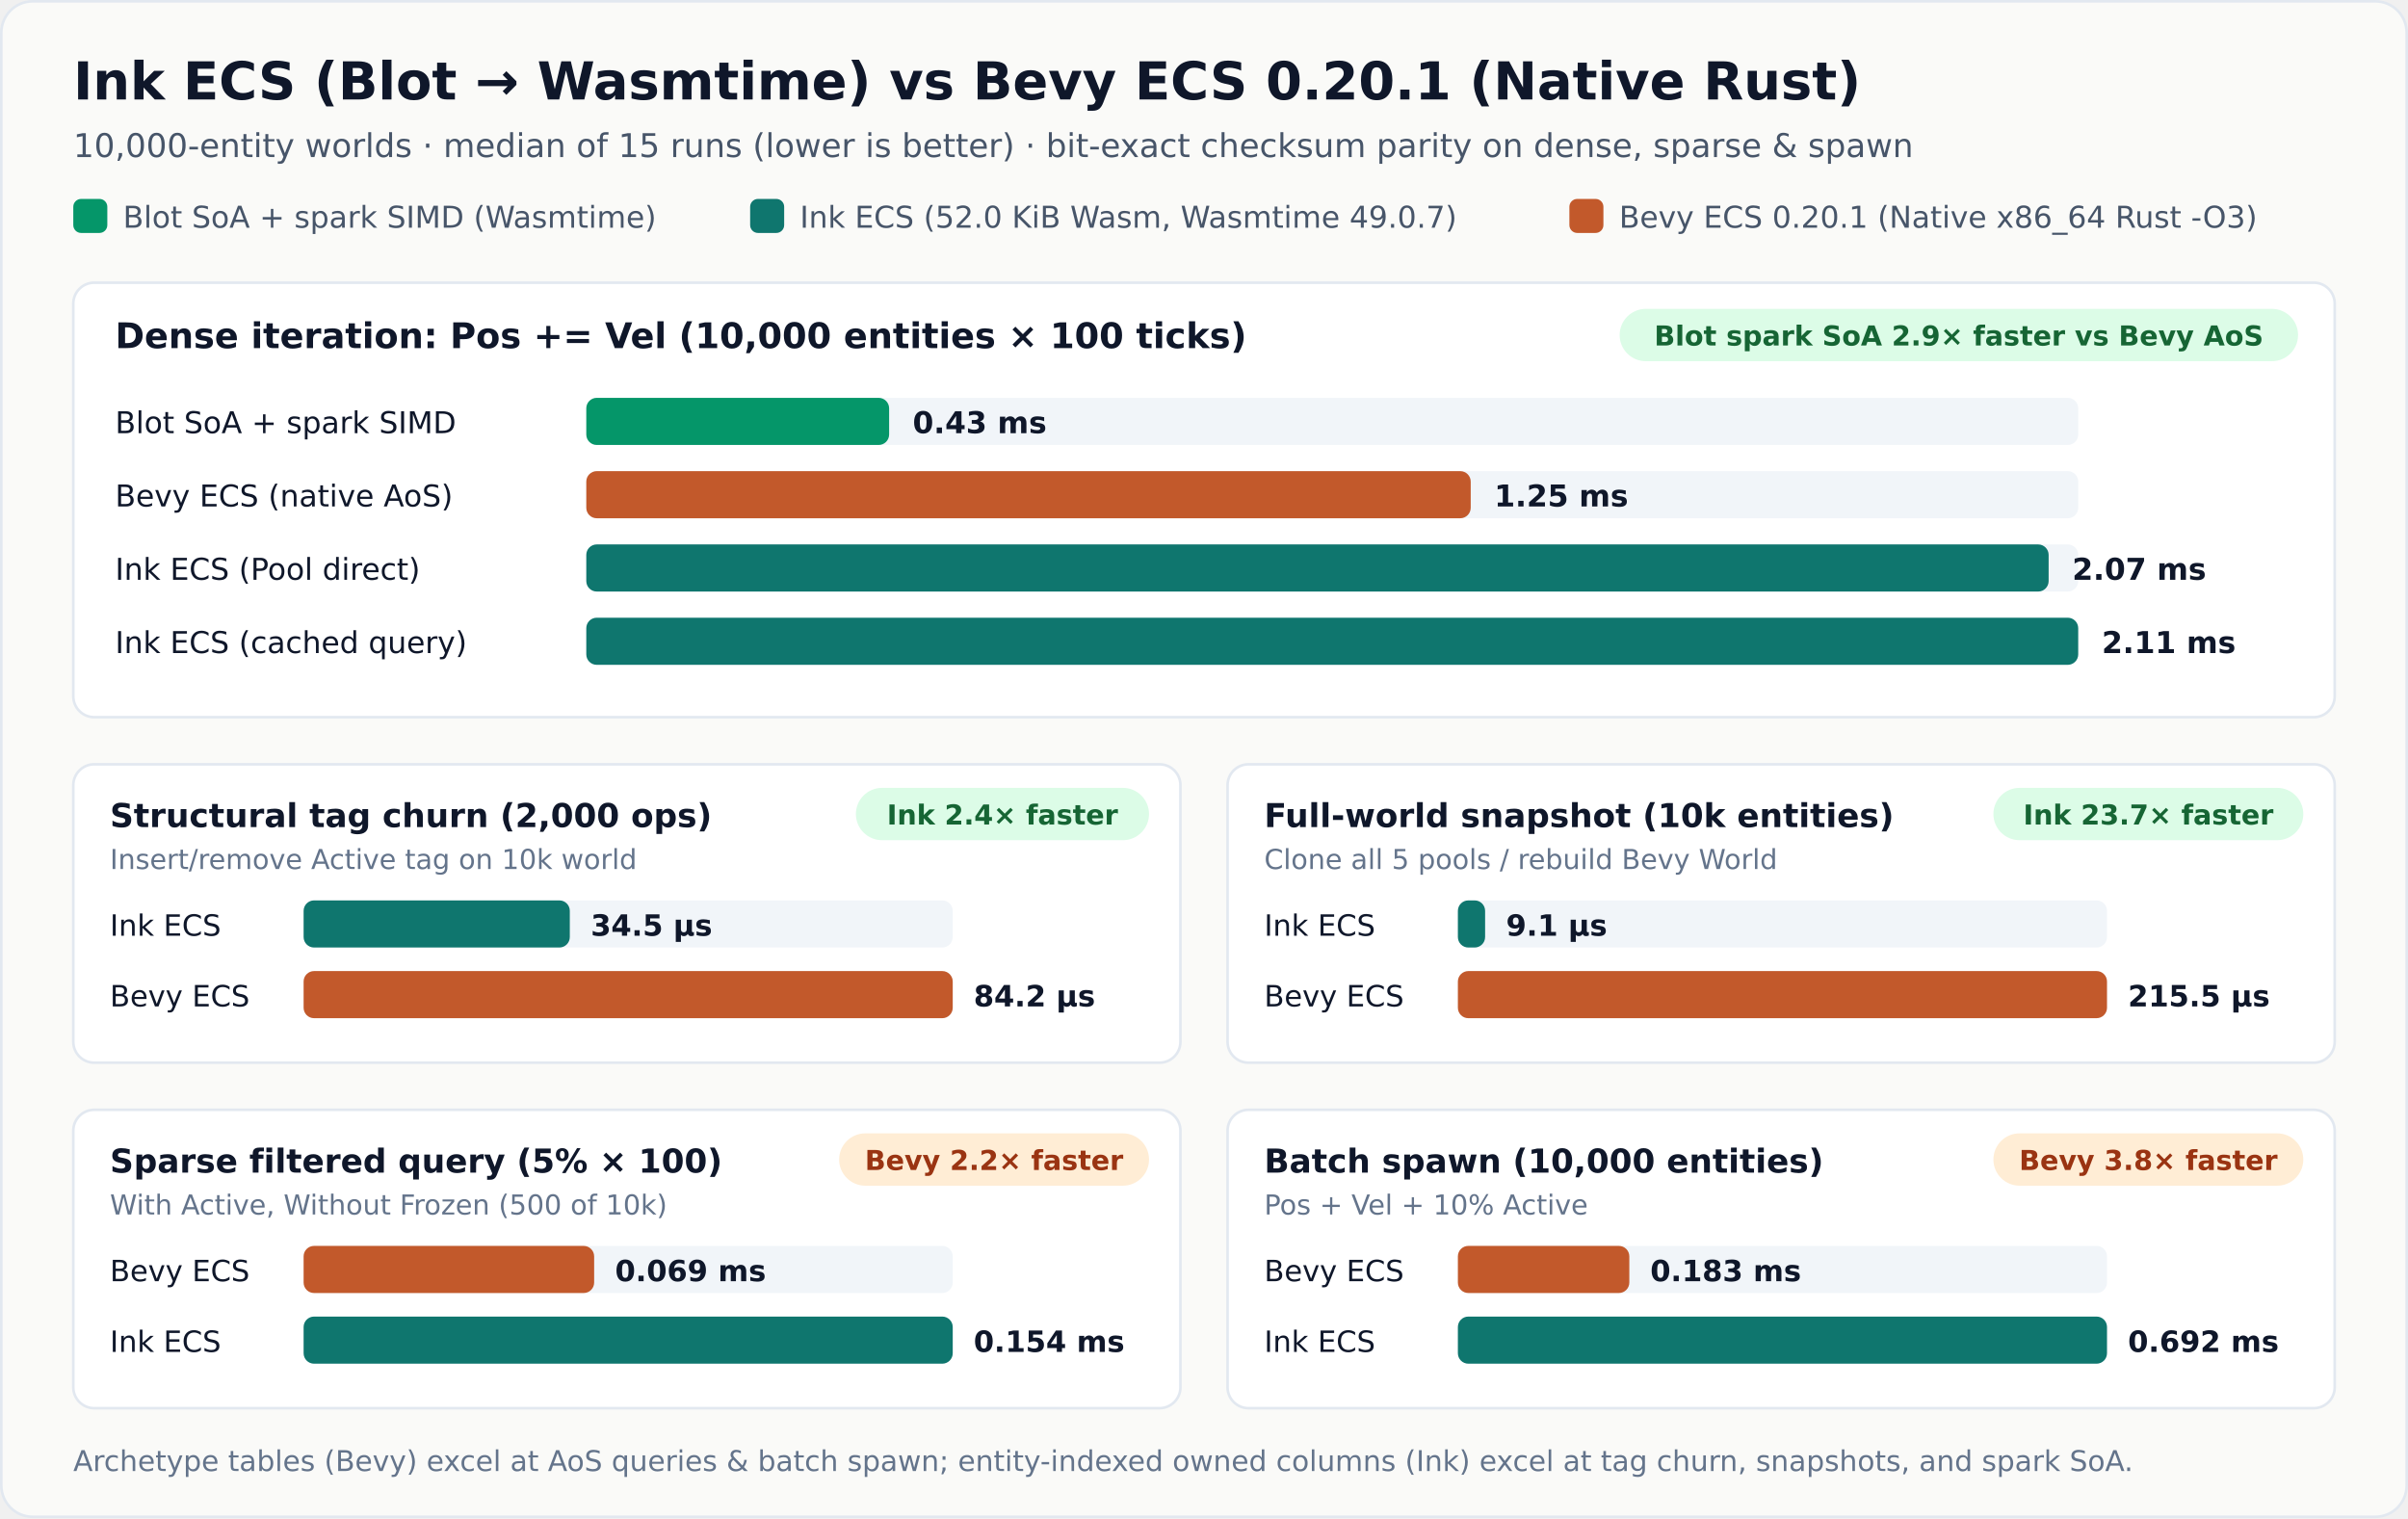
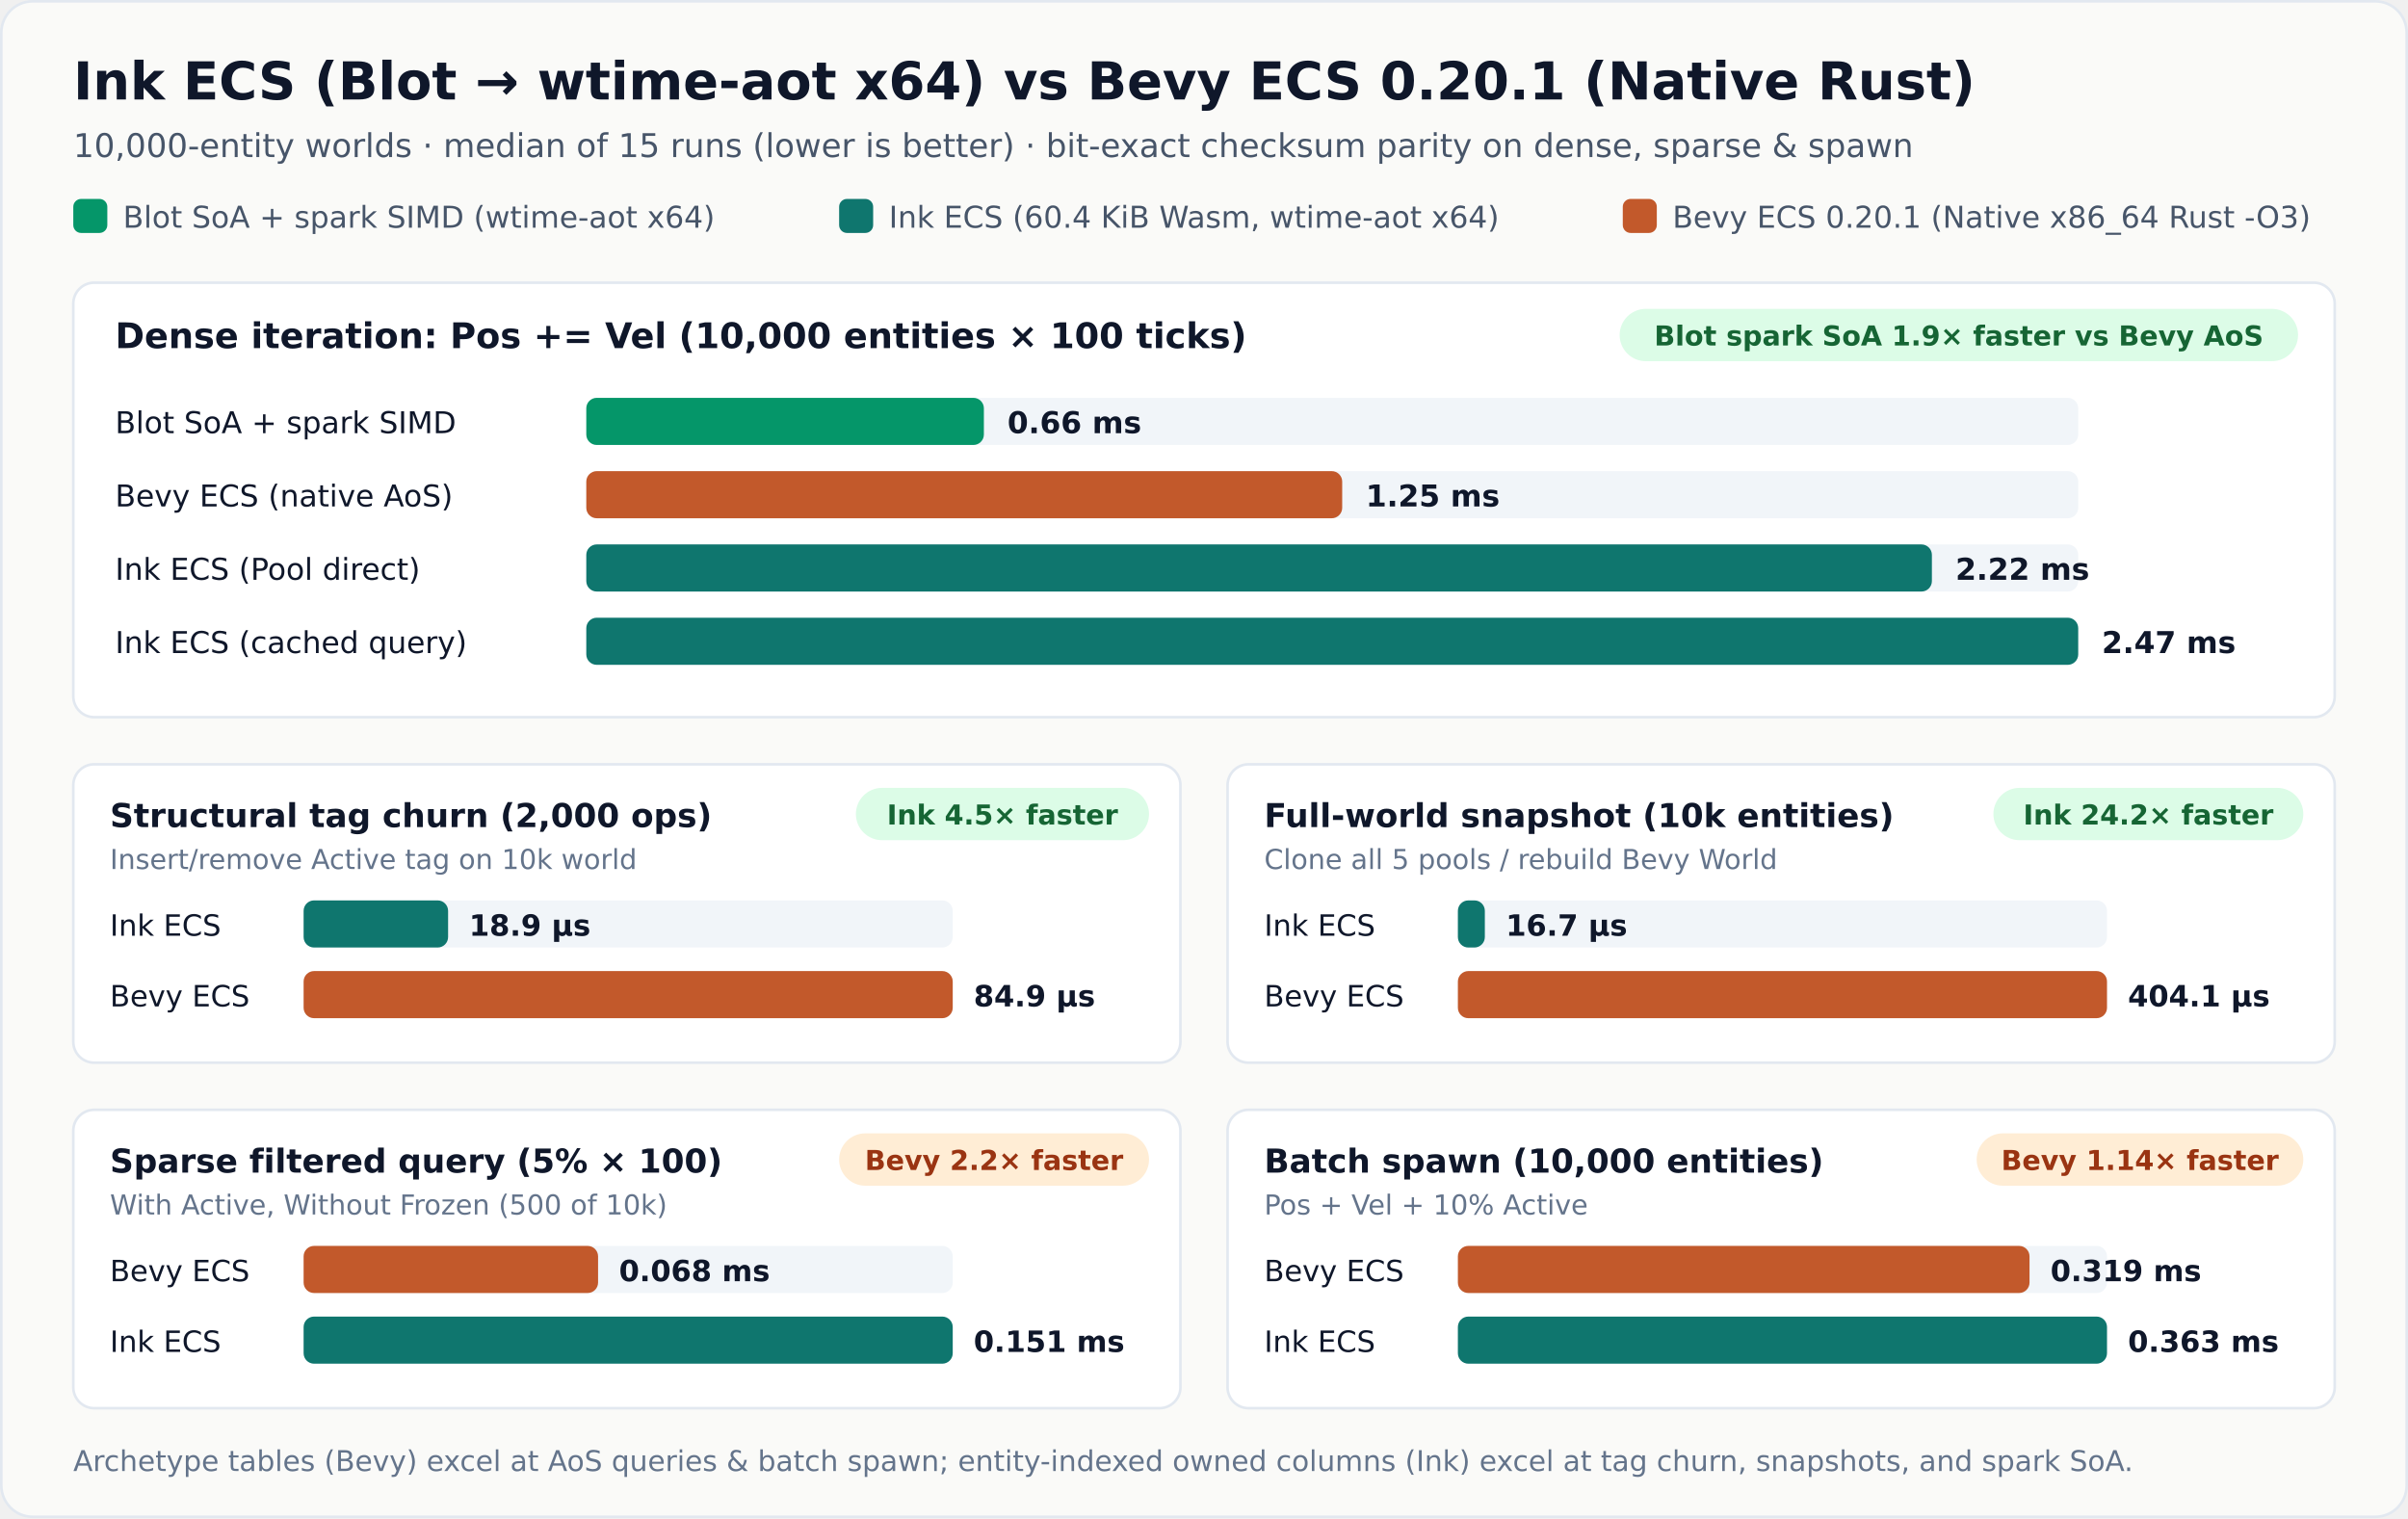
<svg xmlns="http://www.w3.org/2000/svg" width="920" height="580" viewBox="0 0 920 580" role="img" aria-label="Ink ECS vs Bevy ECS 0.20.1 performance comparison">
  <rect x="0.5" y="0.5" width="919" height="579" rx="12" fill="#fafaf8" stroke="#e2e8f0" />
-   <text x="28.0" y="38.0" font-family="'DejaVu Sans', system-ui, -apple-system, 'Segoe UI', Helvetica, Arial, sans-serif" font-size="20" font-weight="700" fill="#0f172a" text-anchor="start">Ink ECS (Blot → Wasmtime) vs Bevy ECS 0.20.1 (Native Rust)</text>
+   <text x="28.0" y="38.0" font-family="'DejaVu Sans', system-ui, -apple-system, 'Segoe UI', Helvetica, Arial, sans-serif" font-size="20" font-weight="700" fill="#0f172a" text-anchor="start">Ink ECS (Blot → wtime-aot x64) vs Bevy ECS 0.20.1 (Native Rust)</text>
  <text x="28.0" y="60.0" font-family="'DejaVu Sans', system-ui, -apple-system, 'Segoe UI', Helvetica, Arial, sans-serif" font-size="12.5" font-weight="400" fill="#475569" text-anchor="start">10,000-entity worlds · median of 15 runs (lower is better) · bit-exact checksum parity on dense, sparse &amp; spawn</text>
  <rect x="28.0" y="76.0" width="13" height="13" rx="3" fill="#059669" />
-   <text x="47.0" y="87.0" font-family="'DejaVu Sans', system-ui, -apple-system, 'Segoe UI', Helvetica, Arial, sans-serif" font-size="11.5" font-weight="500" fill="#475569">Blot SoA + spark SIMD (Wasmtime)</text>
-   <rect x="286.6" y="76.0" width="13" height="13" rx="3" fill="#0f766e" />
-   <text x="305.6" y="87.0" font-family="'DejaVu Sans', system-ui, -apple-system, 'Segoe UI', Helvetica, Arial, sans-serif" font-size="11.5" font-weight="500" fill="#475569">Ink ECS (52.0 KiB Wasm, Wasmtime 49.0.7)</text>
-   <rect x="599.6" y="76.0" width="13" height="13" rx="3" fill="#c2592b" />
-   <text x="618.6" y="87.0" font-family="'DejaVu Sans', system-ui, -apple-system, 'Segoe UI', Helvetica, Arial, sans-serif" font-size="11.5" font-weight="500" fill="#475569">Bevy ECS 0.20.1 (Native x86_64 Rust -O3)</text>
+   <text x="47.0" y="87.0" font-family="'DejaVu Sans', system-ui, -apple-system, 'Segoe UI', Helvetica, Arial, sans-serif" font-size="11.5" font-weight="500" fill="#475569">Blot SoA + spark SIMD (wtime-aot x64)</text>
+   <rect x="320.6" y="76.0" width="13" height="13" rx="3" fill="#0f766e" />
+   <text x="339.6" y="87.0" font-family="'DejaVu Sans', system-ui, -apple-system, 'Segoe UI', Helvetica, Arial, sans-serif" font-size="11.5" font-weight="500" fill="#475569">Ink ECS (60.4 KiB Wasm, wtime-aot x64)</text>
+   <rect x="620.0" y="76.0" width="13" height="13" rx="3" fill="#c2592b" />
+   <text x="639.0" y="87.0" font-family="'DejaVu Sans', system-ui, -apple-system, 'Segoe UI', Helvetica, Arial, sans-serif" font-size="11.5" font-weight="500" fill="#475569">Bevy ECS 0.20.1 (Native x86_64 Rust -O3)</text>
  <rect x="28" y="108" width="864" height="166" rx="8" fill="#ffffff" stroke="#e2e8f0" />
  <text x="44.0" y="133.0" font-family="'DejaVu Sans', system-ui, -apple-system, 'Segoe UI', Helvetica, Arial, sans-serif" font-size="13.5" font-weight="700" fill="#0f172a" text-anchor="start">Dense iteration: Pos += Vel (10,000 entities × 100 ticks)</text>
  <rect x="618.8" y="118.0" width="259.2" height="20.0" rx="10" fill="#dcfce7" />
-   <text x="748.4" y="132.0" font-family="'DejaVu Sans', system-ui, -apple-system, 'Segoe UI', Helvetica, Arial, sans-serif" font-size="10.5" font-weight="600" fill="#166534" text-anchor="middle">Blot spark SoA 2.9× faster vs Bevy AoS</text>
+   <text x="748.4" y="132.0" font-family="'DejaVu Sans', system-ui, -apple-system, 'Segoe UI', Helvetica, Arial, sans-serif" font-size="10.5" font-weight="600" fill="#166534" text-anchor="middle">Blot spark SoA 1.9× faster vs Bevy AoS</text>
  <text x="44.0" y="165.5" font-family="'DejaVu Sans', system-ui, -apple-system, 'Segoe UI', Helvetica, Arial, sans-serif" font-size="11.5" font-weight="500" fill="#0f172a" text-anchor="start">Blot SoA + spark SIMD</text>
  <rect x="224.0" y="152.0" width="570.0" height="18" rx="4" fill="#f1f5f9" />
-   <rect x="224.0" y="152.0" width="115.7" height="18" rx="4" fill="#059669" />
-   <text x="348.7" y="165.5" font-family="'DejaVu Sans', system-ui, -apple-system, 'Segoe UI', Helvetica, Arial, sans-serif" font-size="11.5" font-weight="600" fill="#0f172a" text-anchor="start">0.43 ms</text>
+   <rect x="224.0" y="152.0" width="151.9" height="18" rx="4" fill="#059669" />
+   <text x="384.9" y="165.5" font-family="'DejaVu Sans', system-ui, -apple-system, 'Segoe UI', Helvetica, Arial, sans-serif" font-size="11.5" font-weight="600" fill="#0f172a" text-anchor="start">0.66 ms</text>
  <text x="44.0" y="193.5" font-family="'DejaVu Sans', system-ui, -apple-system, 'Segoe UI', Helvetica, Arial, sans-serif" font-size="11.5" font-weight="500" fill="#0f172a" text-anchor="start">Bevy ECS (native AoS)</text>
  <rect x="224.0" y="180.0" width="570.0" height="18" rx="4" fill="#f1f5f9" />
-   <rect x="224.0" y="180.0" width="337.9" height="18" rx="4" fill="#c2592b" />
-   <text x="570.9" y="193.5" font-family="'DejaVu Sans', system-ui, -apple-system, 'Segoe UI', Helvetica, Arial, sans-serif" font-size="11.5" font-weight="600" fill="#0f172a" text-anchor="start">1.25 ms</text>
+   <rect x="224.0" y="180.0" width="288.8" height="18" rx="4" fill="#c2592b" />
+   <text x="521.8" y="193.5" font-family="'DejaVu Sans', system-ui, -apple-system, 'Segoe UI', Helvetica, Arial, sans-serif" font-size="11.5" font-weight="600" fill="#0f172a" text-anchor="start">1.25 ms</text>
  <text x="44.0" y="221.5" font-family="'DejaVu Sans', system-ui, -apple-system, 'Segoe UI', Helvetica, Arial, sans-serif" font-size="11.5" font-weight="500" fill="#0f172a" text-anchor="start">Ink ECS (Pool direct)</text>
  <rect x="224.0" y="208.0" width="570.0" height="18" rx="4" fill="#f1f5f9" />
-   <rect x="224.0" y="208.0" width="558.7" height="18" rx="4" fill="#0f766e" />
-   <text x="791.7" y="221.5" font-family="'DejaVu Sans', system-ui, -apple-system, 'Segoe UI', Helvetica, Arial, sans-serif" font-size="11.5" font-weight="600" fill="#0f172a" text-anchor="start">2.07 ms</text>
+   <rect x="224.0" y="208.0" width="514.1" height="18" rx="4" fill="#0f766e" />
+   <text x="747.1" y="221.5" font-family="'DejaVu Sans', system-ui, -apple-system, 'Segoe UI', Helvetica, Arial, sans-serif" font-size="11.5" font-weight="600" fill="#0f172a" text-anchor="start">2.22 ms</text>
  <text x="44.0" y="249.5" font-family="'DejaVu Sans', system-ui, -apple-system, 'Segoe UI', Helvetica, Arial, sans-serif" font-size="11.5" font-weight="500" fill="#0f172a" text-anchor="start">Ink ECS (cached query)</text>
  <rect x="224.0" y="236.0" width="570.0" height="18" rx="4" fill="#f1f5f9" />
  <rect x="224.0" y="236.0" width="570.0" height="18" rx="4" fill="#0f766e" />
-   <text x="803.0" y="249.5" font-family="'DejaVu Sans', system-ui, -apple-system, 'Segoe UI', Helvetica, Arial, sans-serif" font-size="11.5" font-weight="600" fill="#0f172a" text-anchor="start">2.11 ms</text>
+   <text x="803.0" y="249.5" font-family="'DejaVu Sans', system-ui, -apple-system, 'Segoe UI', Helvetica, Arial, sans-serif" font-size="11.5" font-weight="600" fill="#0f172a" text-anchor="start">2.47 ms</text>
  <rect x="28" y="292" width="423" height="114" rx="8" fill="#ffffff" stroke="#e2e8f0" />
  <text x="42.0" y="316.0" font-family="'DejaVu Sans', system-ui, -apple-system, 'Segoe UI', Helvetica, Arial, sans-serif" font-size="12.6" font-weight="700" fill="#0f172a" text-anchor="start">Structural tag churn (2,000 ops)</text>
  <text x="42.0" y="332.0" font-family="'DejaVu Sans', system-ui, -apple-system, 'Segoe UI', Helvetica, Arial, sans-serif" font-size="10.5" font-weight="400" fill="#64748b" text-anchor="start">Insert/remove Active tag on 10k world</text>
  <rect x="327.0" y="301.0" width="112.0" height="20.0" rx="10" fill="#dcfce7" />
-   <text x="383.0" y="315.0" font-family="'DejaVu Sans', system-ui, -apple-system, 'Segoe UI', Helvetica, Arial, sans-serif" font-size="10.5" font-weight="600" fill="#166534" text-anchor="middle">Ink 2.4× faster</text>
+   <text x="383.0" y="315.0" font-family="'DejaVu Sans', system-ui, -apple-system, 'Segoe UI', Helvetica, Arial, sans-serif" font-size="10.5" font-weight="600" fill="#166534" text-anchor="middle">Ink 4.5× faster</text>
  <text x="42.0" y="357.5" font-family="'DejaVu Sans', system-ui, -apple-system, 'Segoe UI', Helvetica, Arial, sans-serif" font-size="11.2" font-weight="500" fill="#0f172a" text-anchor="start">Ink ECS</text>
  <rect x="116.0" y="344.0" width="248.0" height="18" rx="4" fill="#f1f5f9" />
-   <rect x="116.0" y="344.0" width="101.7" height="18" rx="4" fill="#0f766e" />
-   <text x="225.7" y="357.5" font-family="'DejaVu Sans', system-ui, -apple-system, 'Segoe UI', Helvetica, Arial, sans-serif" font-size="11.2" font-weight="600" fill="#0f172a" text-anchor="start">34.5 µs</text>
+   <rect x="116.0" y="344.0" width="55.2" height="18" rx="4" fill="#0f766e" />
+   <text x="179.2" y="357.5" font-family="'DejaVu Sans', system-ui, -apple-system, 'Segoe UI', Helvetica, Arial, sans-serif" font-size="11.2" font-weight="600" fill="#0f172a" text-anchor="start">18.9 µs</text>
  <text x="42.0" y="384.5" font-family="'DejaVu Sans', system-ui, -apple-system, 'Segoe UI', Helvetica, Arial, sans-serif" font-size="11.2" font-weight="500" fill="#0f172a" text-anchor="start">Bevy ECS</text>
  <rect x="116.0" y="371.0" width="248.0" height="18" rx="4" fill="#f1f5f9" />
  <rect x="116.0" y="371.0" width="248.0" height="18" rx="4" fill="#c2592b" />
-   <text x="372.0" y="384.5" font-family="'DejaVu Sans', system-ui, -apple-system, 'Segoe UI', Helvetica, Arial, sans-serif" font-size="11.2" font-weight="600" fill="#0f172a" text-anchor="start">84.2 µs</text>
+   <text x="372.0" y="384.5" font-family="'DejaVu Sans', system-ui, -apple-system, 'Segoe UI', Helvetica, Arial, sans-serif" font-size="11.2" font-weight="600" fill="#0f172a" text-anchor="start">84.9 µs</text>
  <rect x="469" y="292" width="423" height="114" rx="8" fill="#ffffff" stroke="#e2e8f0" />
  <text x="483.0" y="316.0" font-family="'DejaVu Sans', system-ui, -apple-system, 'Segoe UI', Helvetica, Arial, sans-serif" font-size="12.6" font-weight="700" fill="#0f172a" text-anchor="start">Full-world snapshot (10k entities)</text>
  <text x="483.0" y="332.0" font-family="'DejaVu Sans', system-ui, -apple-system, 'Segoe UI', Helvetica, Arial, sans-serif" font-size="10.5" font-weight="400" fill="#64748b" text-anchor="start">Clone all 5 pools / rebuild Bevy World</text>
  <rect x="761.6" y="301.0" width="118.4" height="20.0" rx="10" fill="#dcfce7" />
-   <text x="820.8" y="315.0" font-family="'DejaVu Sans', system-ui, -apple-system, 'Segoe UI', Helvetica, Arial, sans-serif" font-size="10.5" font-weight="600" fill="#166534" text-anchor="middle">Ink 23.7× faster</text>
+   <text x="820.8" y="315.0" font-family="'DejaVu Sans', system-ui, -apple-system, 'Segoe UI', Helvetica, Arial, sans-serif" font-size="10.5" font-weight="600" fill="#166534" text-anchor="middle">Ink 24.2× faster</text>
  <text x="483.0" y="357.5" font-family="'DejaVu Sans', system-ui, -apple-system, 'Segoe UI', Helvetica, Arial, sans-serif" font-size="11.2" font-weight="500" fill="#0f172a" text-anchor="start">Ink ECS</text>
  <rect x="557.0" y="344.0" width="248.0" height="18" rx="4" fill="#f1f5f9" />
-   <rect x="557.0" y="344.0" width="10.4" height="18" rx="4" fill="#0f766e" />
-   <text x="575.4" y="357.5" font-family="'DejaVu Sans', system-ui, -apple-system, 'Segoe UI', Helvetica, Arial, sans-serif" font-size="11.2" font-weight="600" fill="#0f172a" text-anchor="start">9.1 µs</text>
+   <rect x="557.0" y="344.0" width="10.3" height="18" rx="4" fill="#0f766e" />
+   <text x="575.3" y="357.5" font-family="'DejaVu Sans', system-ui, -apple-system, 'Segoe UI', Helvetica, Arial, sans-serif" font-size="11.2" font-weight="600" fill="#0f172a" text-anchor="start">16.7 µs</text>
  <text x="483.0" y="384.5" font-family="'DejaVu Sans', system-ui, -apple-system, 'Segoe UI', Helvetica, Arial, sans-serif" font-size="11.2" font-weight="500" fill="#0f172a" text-anchor="start">Bevy ECS</text>
  <rect x="557.0" y="371.0" width="248.0" height="18" rx="4" fill="#f1f5f9" />
  <rect x="557.0" y="371.0" width="248.0" height="18" rx="4" fill="#c2592b" />
-   <text x="813.0" y="384.5" font-family="'DejaVu Sans', system-ui, -apple-system, 'Segoe UI', Helvetica, Arial, sans-serif" font-size="11.2" font-weight="600" fill="#0f172a" text-anchor="start">215.5 µs</text>
+   <text x="813.0" y="384.5" font-family="'DejaVu Sans', system-ui, -apple-system, 'Segoe UI', Helvetica, Arial, sans-serif" font-size="11.2" font-weight="600" fill="#0f172a" text-anchor="start">404.1 µs</text>
  <rect x="28" y="424" width="423" height="114" rx="8" fill="#ffffff" stroke="#e2e8f0" />
  <text x="42.0" y="448.0" font-family="'DejaVu Sans', system-ui, -apple-system, 'Segoe UI', Helvetica, Arial, sans-serif" font-size="12.6" font-weight="700" fill="#0f172a" text-anchor="start">Sparse filtered query (5% × 100)</text>
  <text x="42.0" y="464.0" font-family="'DejaVu Sans', system-ui, -apple-system, 'Segoe UI', Helvetica, Arial, sans-serif" font-size="10.5" font-weight="400" fill="#64748b" text-anchor="start">With Active, Without Frozen (500 of 10k)</text>
  <rect x="320.6" y="433.0" width="118.4" height="20.0" rx="10" fill="#ffedd5" />
  <text x="379.8" y="447.0" font-family="'DejaVu Sans', system-ui, -apple-system, 'Segoe UI', Helvetica, Arial, sans-serif" font-size="10.5" font-weight="600" fill="#9a3412" text-anchor="middle">Bevy 2.2× faster</text>
  <text x="42.0" y="489.5" font-family="'DejaVu Sans', system-ui, -apple-system, 'Segoe UI', Helvetica, Arial, sans-serif" font-size="11.2" font-weight="500" fill="#0f172a" text-anchor="start">Bevy ECS</text>
  <rect x="116.0" y="476.0" width="248.0" height="18" rx="4" fill="#f1f5f9" />
-   <rect x="116.0" y="476.0" width="111.0" height="18" rx="4" fill="#c2592b" />
-   <text x="235.0" y="489.5" font-family="'DejaVu Sans', system-ui, -apple-system, 'Segoe UI', Helvetica, Arial, sans-serif" font-size="11.2" font-weight="600" fill="#0f172a" text-anchor="start">0.069 ms</text>
+   <rect x="116.0" y="476.0" width="112.5" height="18" rx="4" fill="#c2592b" />
+   <text x="236.5" y="489.5" font-family="'DejaVu Sans', system-ui, -apple-system, 'Segoe UI', Helvetica, Arial, sans-serif" font-size="11.2" font-weight="600" fill="#0f172a" text-anchor="start">0.068 ms</text>
  <text x="42.0" y="516.5" font-family="'DejaVu Sans', system-ui, -apple-system, 'Segoe UI', Helvetica, Arial, sans-serif" font-size="11.2" font-weight="500" fill="#0f172a" text-anchor="start">Ink ECS</text>
  <rect x="116.0" y="503.0" width="248.0" height="18" rx="4" fill="#f1f5f9" />
  <rect x="116.0" y="503.0" width="248.0" height="18" rx="4" fill="#0f766e" />
-   <text x="372.0" y="516.5" font-family="'DejaVu Sans', system-ui, -apple-system, 'Segoe UI', Helvetica, Arial, sans-serif" font-size="11.2" font-weight="600" fill="#0f172a" text-anchor="start">0.154 ms</text>
+   <text x="372.0" y="516.5" font-family="'DejaVu Sans', system-ui, -apple-system, 'Segoe UI', Helvetica, Arial, sans-serif" font-size="11.2" font-weight="600" fill="#0f172a" text-anchor="start">0.151 ms</text>
  <rect x="469" y="424" width="423" height="114" rx="8" fill="#ffffff" stroke="#e2e8f0" />
  <text x="483.0" y="448.0" font-family="'DejaVu Sans', system-ui, -apple-system, 'Segoe UI', Helvetica, Arial, sans-serif" font-size="12.6" font-weight="700" fill="#0f172a" text-anchor="start">Batch spawn (10,000 entities)</text>
  <text x="483.0" y="464.0" font-family="'DejaVu Sans', system-ui, -apple-system, 'Segoe UI', Helvetica, Arial, sans-serif" font-size="10.5" font-weight="400" fill="#64748b" text-anchor="start">Pos + Vel + 10% Active</text>
-   <rect x="761.6" y="433.0" width="118.4" height="20.0" rx="10" fill="#ffedd5" />
-   <text x="820.8" y="447.0" font-family="'DejaVu Sans', system-ui, -apple-system, 'Segoe UI', Helvetica, Arial, sans-serif" font-size="10.5" font-weight="600" fill="#9a3412" text-anchor="middle">Bevy 3.8× faster</text>
+   <rect x="755.2" y="433.0" width="124.8" height="20.0" rx="10" fill="#ffedd5" />
+   <text x="817.6" y="447.0" font-family="'DejaVu Sans', system-ui, -apple-system, 'Segoe UI', Helvetica, Arial, sans-serif" font-size="10.5" font-weight="600" fill="#9a3412" text-anchor="middle">Bevy 1.14× faster</text>
  <text x="483.0" y="489.5" font-family="'DejaVu Sans', system-ui, -apple-system, 'Segoe UI', Helvetica, Arial, sans-serif" font-size="11.2" font-weight="500" fill="#0f172a" text-anchor="start">Bevy ECS</text>
  <rect x="557.0" y="476.0" width="248.0" height="18" rx="4" fill="#f1f5f9" />
-   <rect x="557.0" y="476.0" width="65.5" height="18" rx="4" fill="#c2592b" />
-   <text x="630.5" y="489.5" font-family="'DejaVu Sans', system-ui, -apple-system, 'Segoe UI', Helvetica, Arial, sans-serif" font-size="11.2" font-weight="600" fill="#0f172a" text-anchor="start">0.183 ms</text>
+   <rect x="557.0" y="476.0" width="218.4" height="18" rx="4" fill="#c2592b" />
+   <text x="783.4" y="489.5" font-family="'DejaVu Sans', system-ui, -apple-system, 'Segoe UI', Helvetica, Arial, sans-serif" font-size="11.2" font-weight="600" fill="#0f172a" text-anchor="start">0.319 ms</text>
  <text x="483.0" y="516.5" font-family="'DejaVu Sans', system-ui, -apple-system, 'Segoe UI', Helvetica, Arial, sans-serif" font-size="11.2" font-weight="500" fill="#0f172a" text-anchor="start">Ink ECS</text>
  <rect x="557.0" y="503.0" width="248.0" height="18" rx="4" fill="#f1f5f9" />
  <rect x="557.0" y="503.0" width="248.0" height="18" rx="4" fill="#0f766e" />
-   <text x="813.0" y="516.5" font-family="'DejaVu Sans', system-ui, -apple-system, 'Segoe UI', Helvetica, Arial, sans-serif" font-size="11.2" font-weight="600" fill="#0f172a" text-anchor="start">0.692 ms</text>
+   <text x="813.0" y="516.5" font-family="'DejaVu Sans', system-ui, -apple-system, 'Segoe UI', Helvetica, Arial, sans-serif" font-size="11.2" font-weight="600" fill="#0f172a" text-anchor="start">0.363 ms</text>
  <text x="28.0" y="562.0" font-family="'DejaVu Sans', system-ui, -apple-system, 'Segoe UI', Helvetica, Arial, sans-serif" font-size="10.9" font-weight="400" fill="#64748b" text-anchor="start">Archetype tables (Bevy) excel at AoS queries &amp; batch spawn; entity-indexed owned columns (Ink) excel at tag churn, snapshots, and spark SoA.</text>
</svg>
